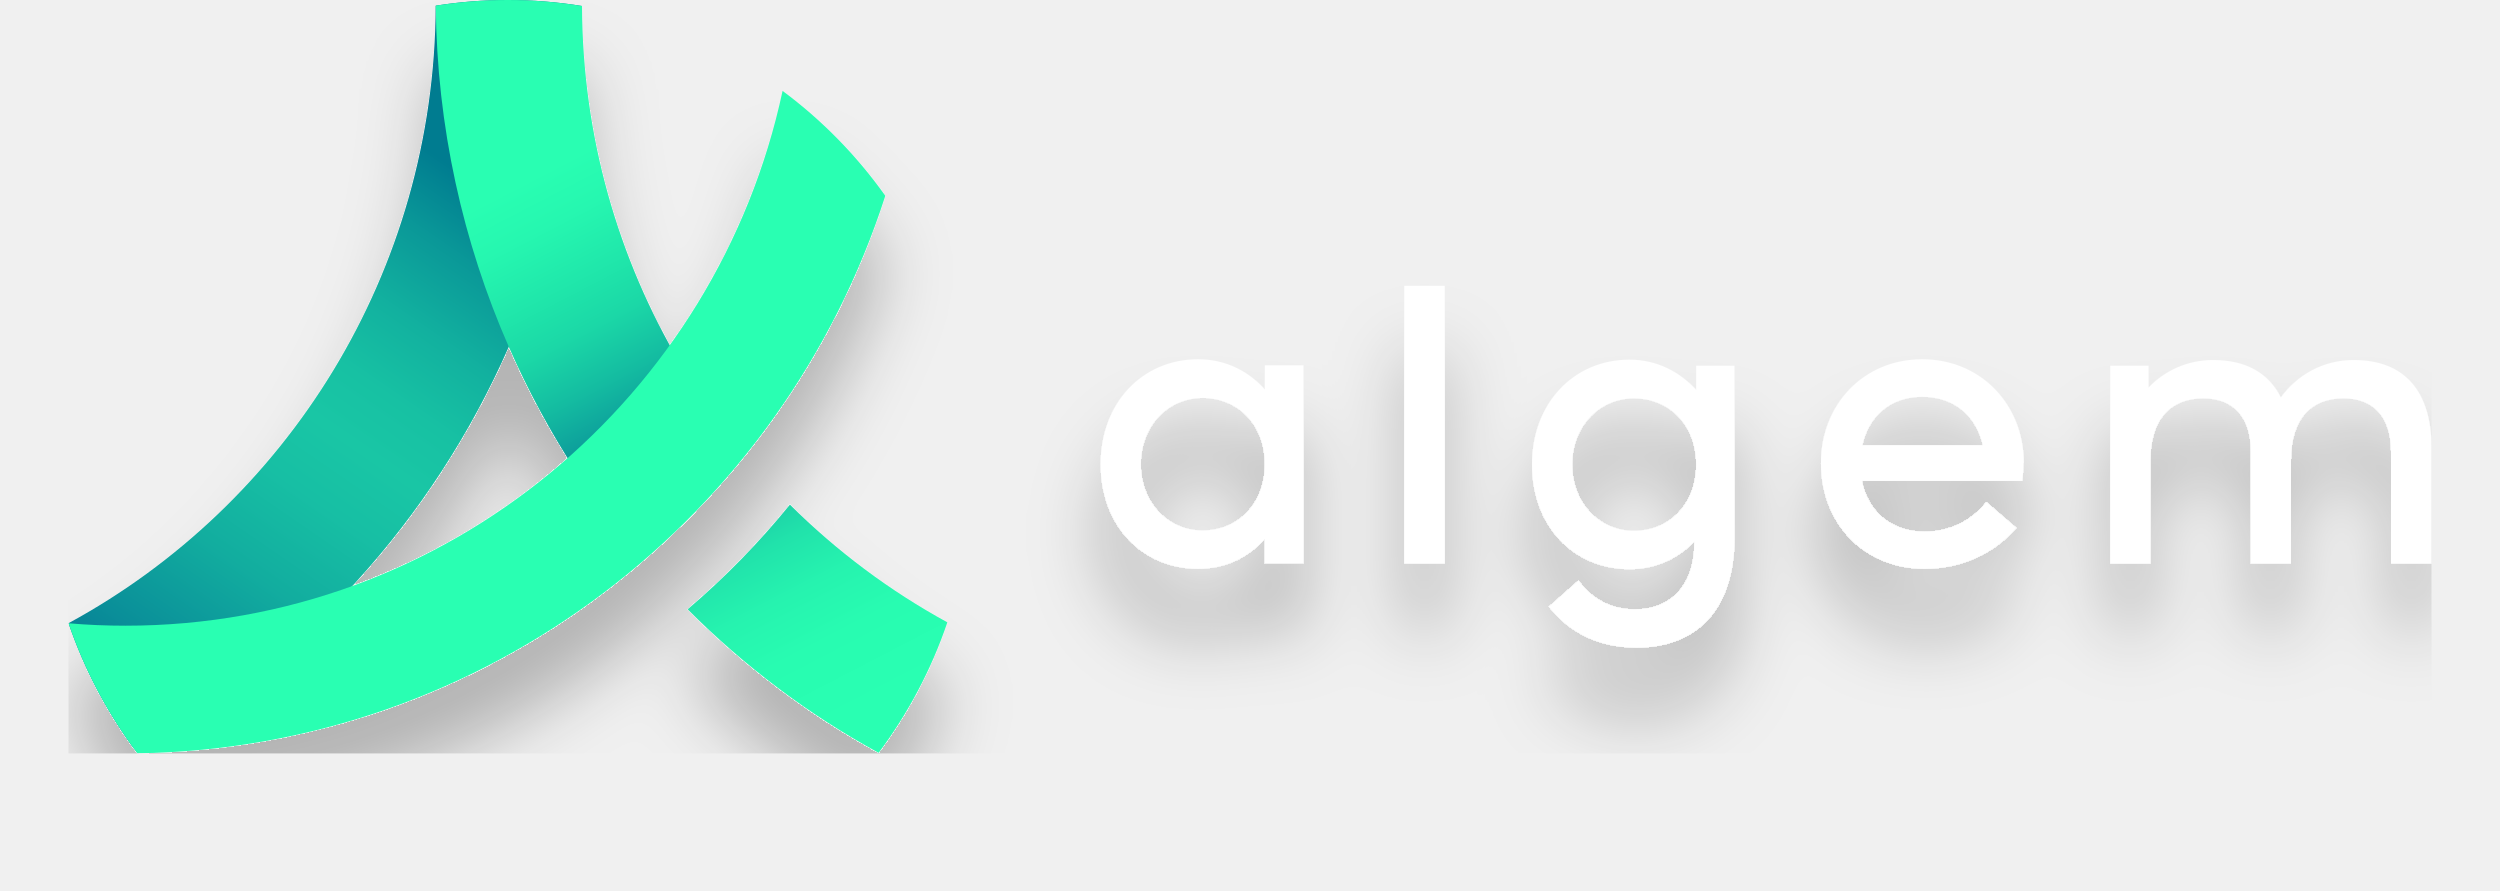
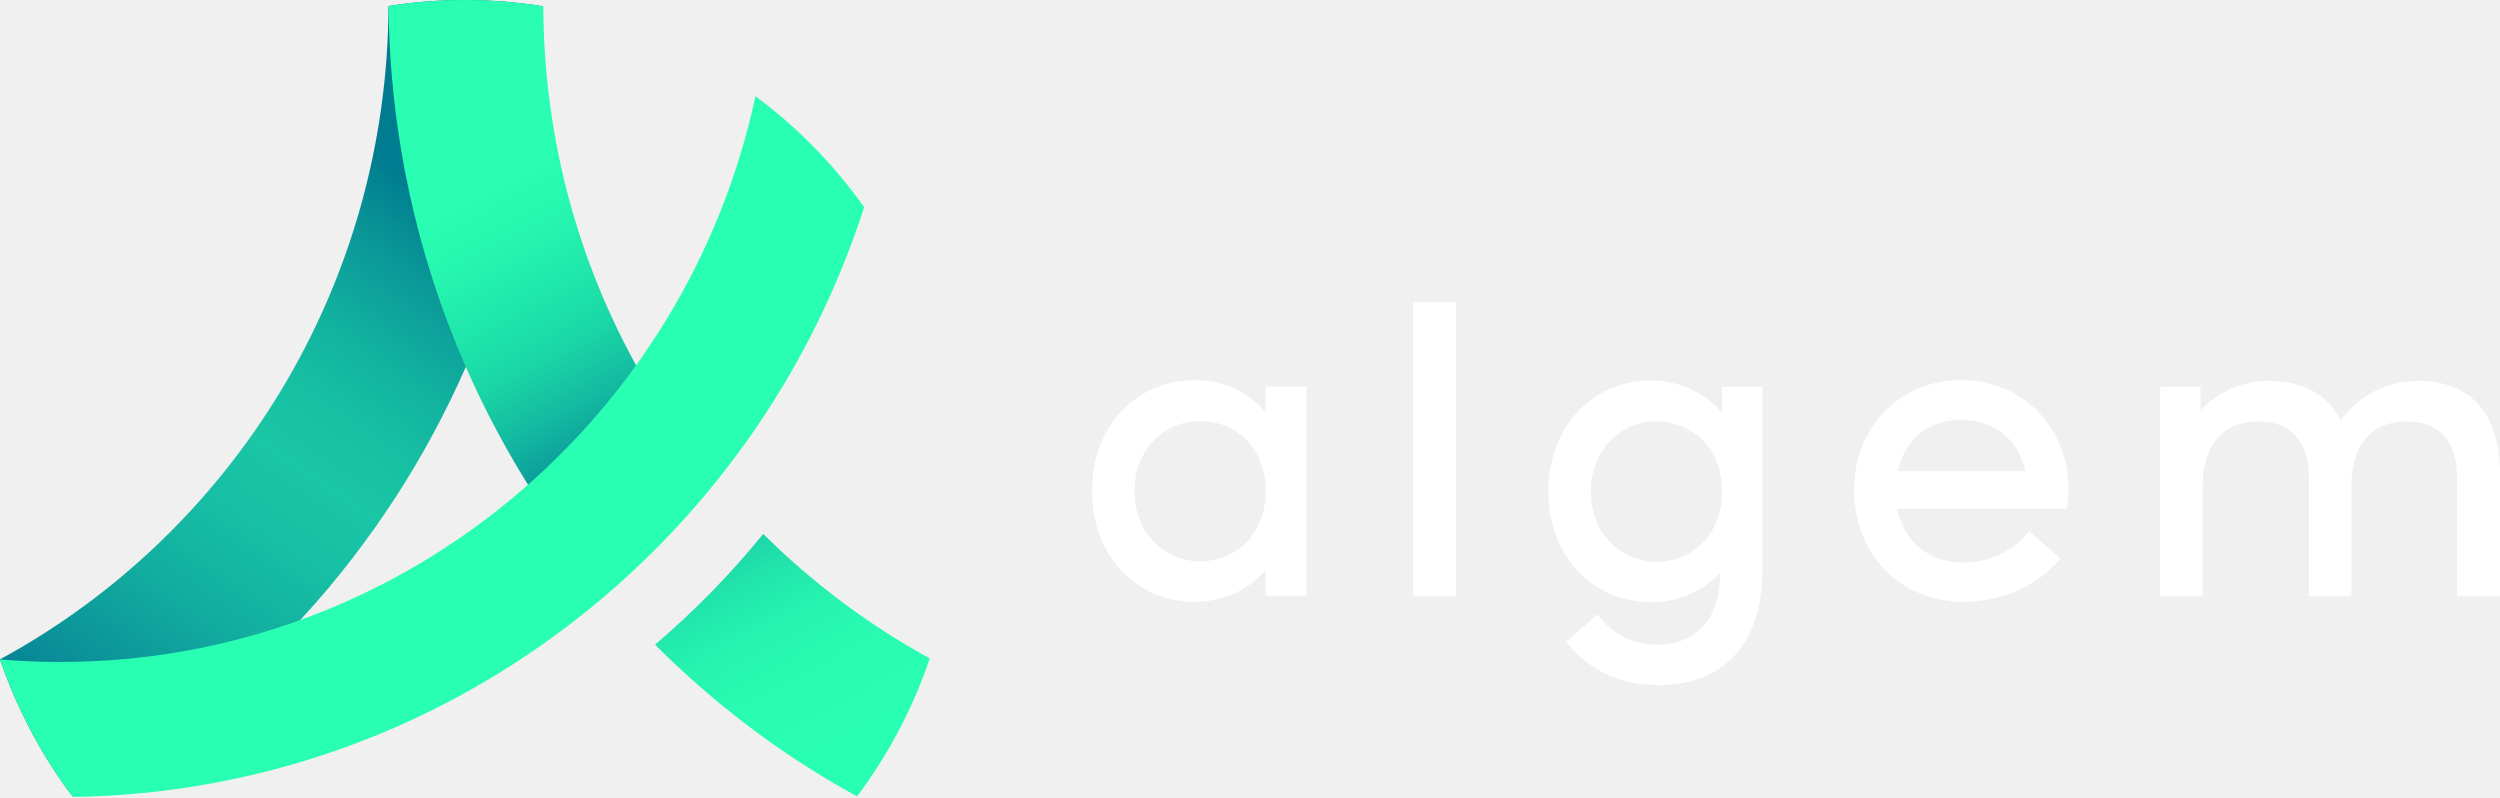
- <svg xmlns="http://www.w3.org/2000/svg" width="146" height="52" viewBox="0 0 146 52" fill="none">
-   <g clip-path="url(#clip0_10086_1418)" filter="url(#filter0_d_10086_1418)">
-     <path d="M33.975 0.347C33.91 7.402 32.395 14.143 29.712 20.255C25.262 30.403 17.602 38.807 8.051 44C7.939 43.861 7.828 43.722 7.717 43.58C7.714 43.576 7.711 43.574 7.707 43.57C6.143 41.397 4.883 38.986 4 36.395C16.718 29.49 25.383 15.939 25.445 0.331H25.449C26.82 0.113 28.227 0 29.657 0C31.126 0 32.569 0.119 33.975 0.347Z" fill="url(#paint0_linear_10086_1418)" />
-     <path d="M33.976 0.347C32.569 0.119 31.127 0 29.657 0C28.227 0 26.82 0.113 25.449 0.33C25.51 7.393 27.03 14.141 29.714 20.256C30.829 22.801 32.146 25.235 33.644 27.536C35.663 25.73 37.701 23.639 39.715 21.218C36.105 15.111 34.02 7.976 33.989 0.352C33.985 0.347 33.98 0.347 33.976 0.347Z" fill="url(#paint1_linear_10086_1418)" />
-     <path d="M46.131 29.472C44.329 31.689 42.33 33.737 40.159 35.584C43.457 38.893 47.208 41.725 51.312 43.964C53.023 41.674 54.39 39.108 55.325 36.344C51.941 34.494 48.849 32.174 46.131 29.472Z" fill="url(#paint2_linear_10086_1418)" />
-     <path d="M51.701 11.434C45.69 30.125 28.446 43.692 8.022 43.993C6.31 41.714 4.943 39.157 4.004 36.399C5.1 36.495 6.209 36.541 7.328 36.541C26.143 36.541 41.868 23.166 45.703 5.309C48.007 7.018 50.035 9.089 51.701 11.434Z" fill="#29FFB2" />
-     <path d="M76.122 21.336V32.886H73.868V31.47C72.905 32.554 71.569 33.218 69.971 33.218C66.71 33.218 64.28 30.695 64.28 27.111C64.28 23.527 66.71 20.982 69.971 20.982C71.569 20.982 72.905 21.668 73.868 22.752V21.336H76.122ZM73.868 27.111C73.868 24.744 72.248 23.24 70.234 23.24C68.221 23.24 66.623 24.855 66.623 27.111C66.623 29.368 68.221 30.983 70.234 30.983C72.248 30.983 73.868 29.478 73.868 27.111Z" fill="white" />
-     <path d="M82.008 32.907V16.69H84.372V32.907H82.008Z" fill="white" />
-     <path d="M101.292 21.359V31.448C101.292 35.607 99.058 37.82 95.578 37.82C92.952 37.82 91.376 36.603 90.456 35.431L92.186 33.904C92.754 34.701 93.784 35.586 95.469 35.586C97.57 35.586 98.949 34.214 98.949 31.691V31.625C97.986 32.621 96.694 33.24 95.163 33.24C91.901 33.24 89.472 30.718 89.472 27.134C89.472 23.55 91.901 21.005 95.163 21.005C96.76 21.005 98.095 21.713 99.058 22.775V21.359H101.292ZM99.058 27.133C99.058 24.765 97.439 23.262 95.425 23.262C93.411 23.262 91.813 24.877 91.813 27.133C91.813 29.39 93.411 31.005 95.425 31.005C97.439 31.005 99.058 29.501 99.058 27.133Z" fill="white" />
-     <path d="M115.999 29.324L117.749 30.828C116.502 32.289 114.598 33.218 112.387 33.218C108.884 33.218 106.346 30.585 106.346 27.045C106.346 23.637 108.819 20.982 112.255 20.982C115.692 20.982 118.187 23.637 118.187 27.045H118.166C118.166 27.398 118.143 27.753 118.099 28.084H108.731C109.081 29.832 110.394 31.049 112.387 31.049C113.919 31.049 115.188 30.363 115.999 29.324ZM108.754 26.005H115.802C115.429 24.346 114.182 23.173 112.255 23.173C110.351 23.173 109.125 24.346 108.754 26.005Z" fill="white" />
-     <path d="M142 26.204V32.907C142 32.907 140.994 32.907 139.636 32.907C139.636 31.049 139.636 27 139.636 26.358C139.636 24.367 138.63 23.261 136.856 23.261C134.996 23.261 133.792 24.434 133.792 26.868V32.908C133.792 32.908 133.113 32.908 132.085 32.908C131.888 32.908 131.669 32.908 131.45 32.908C131.45 31.05 131.45 27.001 131.45 26.359C131.45 24.368 130.443 23.262 128.67 23.262C126.81 23.262 125.584 24.434 125.584 26.868V32.909C124.817 32.909 124.204 32.909 123.876 32.909H123.241V21.358H125.474V22.641C126.414 21.646 127.75 21.026 129.238 21.026C131.187 21.026 132.5 21.801 133.2 23.217C134.163 21.89 135.673 21.026 137.447 21.026C140.49 21.026 142 22.907 142 26.204Z" fill="white" />
+ <svg xmlns="http://www.w3.org/2000/svg" width="138" height="44" viewBox="0 0 138 44" fill="none">
+   <g clip-path="url(#clip0_10086_1418)">
+     <path d="M29.976 0.347C29.91 7.402 28.395 14.143 25.712 20.255C21.262 30.403 13.602 38.807 4.051 44C3.939 43.861 3.828 43.722 3.717 43.58C3.714 43.576 3.711 43.574 3.707 43.57C2.143 41.397 0.883 38.986 0 36.395C12.718 29.49 21.383 15.939 21.445 0.331H21.449C22.82 0.113 24.227 0 25.657 0C27.126 0 28.569 0.119 29.976 0.347Z" fill="url(#paint0_linear_10086_1418)" />
+     <path d="M29.976 0.347C28.569 0.119 27.127 0 25.657 0C24.227 0 22.82 0.113 21.449 0.33C21.51 7.393 23.03 14.141 25.714 20.256C26.829 22.801 28.146 25.235 29.644 27.536C31.663 25.73 33.701 23.639 35.715 21.218C32.105 15.111 30.02 7.976 29.989 0.352C29.985 0.347 29.98 0.347 29.976 0.347Z" fill="url(#paint1_linear_10086_1418)" />
+     <path d="M42.131 29.472C40.329 31.689 38.33 33.737 36.159 35.584C39.457 38.893 43.208 41.725 47.312 43.964C49.023 41.674 50.39 39.108 51.325 36.344C47.941 34.494 44.849 32.174 42.131 29.472Z" fill="url(#paint2_linear_10086_1418)" />
+     <path d="M47.701 11.434C41.69 30.125 24.446 43.692 4.022 43.993C2.31 41.714 0.943 39.157 0.004 36.399C1.1 36.495 2.209 36.541 3.328 36.541C22.143 36.541 37.868 23.166 41.703 5.309C44.007 7.018 46.035 9.089 47.701 11.434Z" fill="#29FFB2" />
+     <path d="M72.122 21.336V32.886H69.868V31.47C68.905 32.554 67.569 33.218 65.971 33.218C62.71 33.218 60.28 30.695 60.28 27.111C60.28 23.527 62.71 20.982 65.971 20.982C67.569 20.982 68.905 21.668 69.868 22.752V21.336H72.122ZM69.868 27.111C69.868 24.744 68.248 23.24 66.234 23.24C64.221 23.24 62.623 24.855 62.623 27.111C62.623 29.368 64.221 30.983 66.234 30.983C68.248 30.983 69.868 29.478 69.868 27.111Z" fill="white" />
+     <path d="M78.008 32.907V16.69H80.372V32.907H78.008Z" fill="white" />
+     <path d="M97.291 21.359V31.448C97.291 35.607 95.058 37.82 91.578 37.82C88.952 37.82 87.376 36.603 86.456 35.431L88.186 33.904C88.754 34.701 89.784 35.586 91.469 35.586C93.57 35.586 94.949 34.214 94.949 31.691V31.625C93.986 32.621 92.694 33.24 91.163 33.24C87.901 33.24 85.472 30.718 85.472 27.134C85.472 23.55 87.901 21.005 91.163 21.005C92.76 21.005 94.095 21.713 95.058 22.775V21.359H97.291ZM95.058 27.133C95.058 24.765 93.439 23.262 91.425 23.262C89.411 23.262 87.813 24.877 87.813 27.133C87.813 29.39 89.411 31.005 91.425 31.005C93.439 31.005 95.058 29.501 95.058 27.133Z" fill="white" />
+     <path d="M111.999 29.324L113.749 30.828C112.502 32.289 110.598 33.218 108.387 33.218C104.884 33.218 102.346 30.585 102.346 27.045C102.346 23.637 104.819 20.982 108.255 20.982C111.692 20.982 114.187 23.637 114.187 27.045H114.166C114.166 27.398 114.143 27.753 114.099 28.084H104.731C105.081 29.832 106.394 31.049 108.387 31.049C109.919 31.049 111.188 30.363 111.999 29.324ZM104.754 26.005H111.802C111.429 24.346 110.182 23.173 108.255 23.173C106.351 23.173 105.125 24.346 104.754 26.005Z" fill="white" />
+     <path d="M138 26.204V32.907C138 32.907 136.994 32.907 135.636 32.907C135.636 31.049 135.636 27 135.636 26.358C135.636 24.367 134.63 23.261 132.856 23.261C130.996 23.261 129.792 24.434 129.792 26.868V32.908C129.792 32.908 129.113 32.908 128.085 32.908C127.888 32.908 127.669 32.908 127.45 32.908C127.45 31.05 127.45 27.001 127.45 26.359C127.45 24.368 126.443 23.262 124.67 23.262C122.81 23.262 121.584 24.434 121.584 26.868V32.909C120.817 32.909 120.204 32.909 119.876 32.909H119.241V21.358H121.474V22.641C122.414 21.646 123.75 21.026 125.238 21.026C127.187 21.026 128.5 21.801 129.2 23.217C130.163 21.89 131.673 21.026 133.447 21.026C136.49 21.026 138 22.907 138 26.204Z" fill="white" />
  </g>
  <defs>
-     <filter id="filter0_d_10086_1418" x="0" y="0" width="146" height="52" filterUnits="userSpaceOnUse" color-interpolation-filters="sRGB">
-       <feFlood flood-opacity="0" result="BackgroundImageFix" />
-       <feColorMatrix in="SourceAlpha" type="matrix" values="0 0 0 0 0 0 0 0 0 0 0 0 0 0 0 0 0 0 127 0" result="hardAlpha" />
-       <feOffset dy="4" />
-       <feGaussianBlur stdDeviation="2" />
-       <feComposite in2="hardAlpha" operator="out" />
-       <feColorMatrix type="matrix" values="0 0 0 0 0 0 0 0 0 0 0 0 0 0 0 0 0 0 0.25 0" />
-       <feBlend mode="normal" in2="BackgroundImageFix" result="effect1_dropShadow_10086_1418" />
-       <feBlend mode="normal" in="SourceGraphic" in2="effect1_dropShadow_10086_1418" result="shape" />
-     </filter>
-     <linearGradient id="paint0_linear_10086_1418" x1="7.236" y1="41.245" x2="30.099" y2="7.996" gradientUnits="userSpaceOnUse">
+     <linearGradient id="paint0_linear_10086_1418" x1="3.236" y1="41.245" x2="26.099" y2="7.996" gradientUnits="userSpaceOnUse">
      <stop offset="0.047" stop-color="#078296" />
      <stop offset="0.106" stop-color="#0A8F99" />
      <stop offset="0.266" stop-color="#12AD9F" />
      <stop offset="0.404" stop-color="#17BFA4" />
      <stop offset="0.501" stop-color="#19C6A5" />
      <stop offset="0.587" stop-color="#17C1A3" />
      <stop offset="0.693" stop-color="#12B19F" />
      <stop offset="0.81" stop-color="#0A9898" />
      <stop offset="0.913" stop-color="#007C90" />
    </linearGradient>
-     <linearGradient id="paint1_linear_10086_1418" x1="50.07" y1="46.289" x2="29.939" y2="7.468" gradientUnits="userSpaceOnUse">
+     <linearGradient id="paint1_linear_10086_1418" x1="46.07" y1="46.289" x2="25.939" y2="7.468" gradientUnits="userSpaceOnUse">
      <stop offset="0.095" stop-color="#29FFB2" />
      <stop offset="0.2" stop-color="#28FCB1" />
      <stop offset="0.276" stop-color="#26F3AF" />
      <stop offset="0.344" stop-color="#21E3AB" />
      <stop offset="0.406" stop-color="#1BCCA6" />
      <stop offset="0.465" stop-color="#12AF9F" />
      <stop offset="0.52" stop-color="#088C97" />
      <stop offset="0.527" stop-color="#078796" />
      <stop offset="0.543" stop-color="#098F98" />
      <stop offset="0.641" stop-color="#14BCA1" />
      <stop offset="0.716" stop-color="#1BD8A7" />
      <stop offset="0.76" stop-color="#1EE2A9" />
      <stop offset="0.771" stop-color="#1FE5AA" />
      <stop offset="0.863" stop-color="#26F7B0" />
      <stop offset="0.929" stop-color="#29FEB2" />
    </linearGradient>
-     <linearGradient id="paint2_linear_10086_1418" x1="52.376" y1="45.093" x2="32.245" y2="6.272" gradientUnits="userSpaceOnUse">
+     <linearGradient id="paint2_linear_10086_1418" x1="48.376" y1="45.093" x2="28.245" y2="6.272" gradientUnits="userSpaceOnUse">
      <stop offset="0.095" stop-color="#29FFB2" />
      <stop offset="0.2" stop-color="#28FCB1" />
      <stop offset="0.276" stop-color="#26F3AF" />
      <stop offset="0.344" stop-color="#21E3AB" />
      <stop offset="0.406" stop-color="#1BCCA6" />
      <stop offset="0.465" stop-color="#12AF9F" />
      <stop offset="0.52" stop-color="#088C97" />
      <stop offset="0.527" stop-color="#078796" />
      <stop offset="0.543" stop-color="#098F98" />
      <stop offset="0.641" stop-color="#14BCA1" />
      <stop offset="0.716" stop-color="#1BD8A7" />
      <stop offset="0.76" stop-color="#1EE2A9" />
      <stop offset="0.771" stop-color="#1FE5AA" />
      <stop offset="0.863" stop-color="#26F7B0" />
      <stop offset="0.929" stop-color="#29FEB2" />
    </linearGradient>
    <clipPath id="clip0_10086_1418">
-       <rect width="138" height="44" fill="white" transform="translate(4)" />
+       <rect width="138" height="44" fill="white" />
    </clipPath>
  </defs>
</svg>
